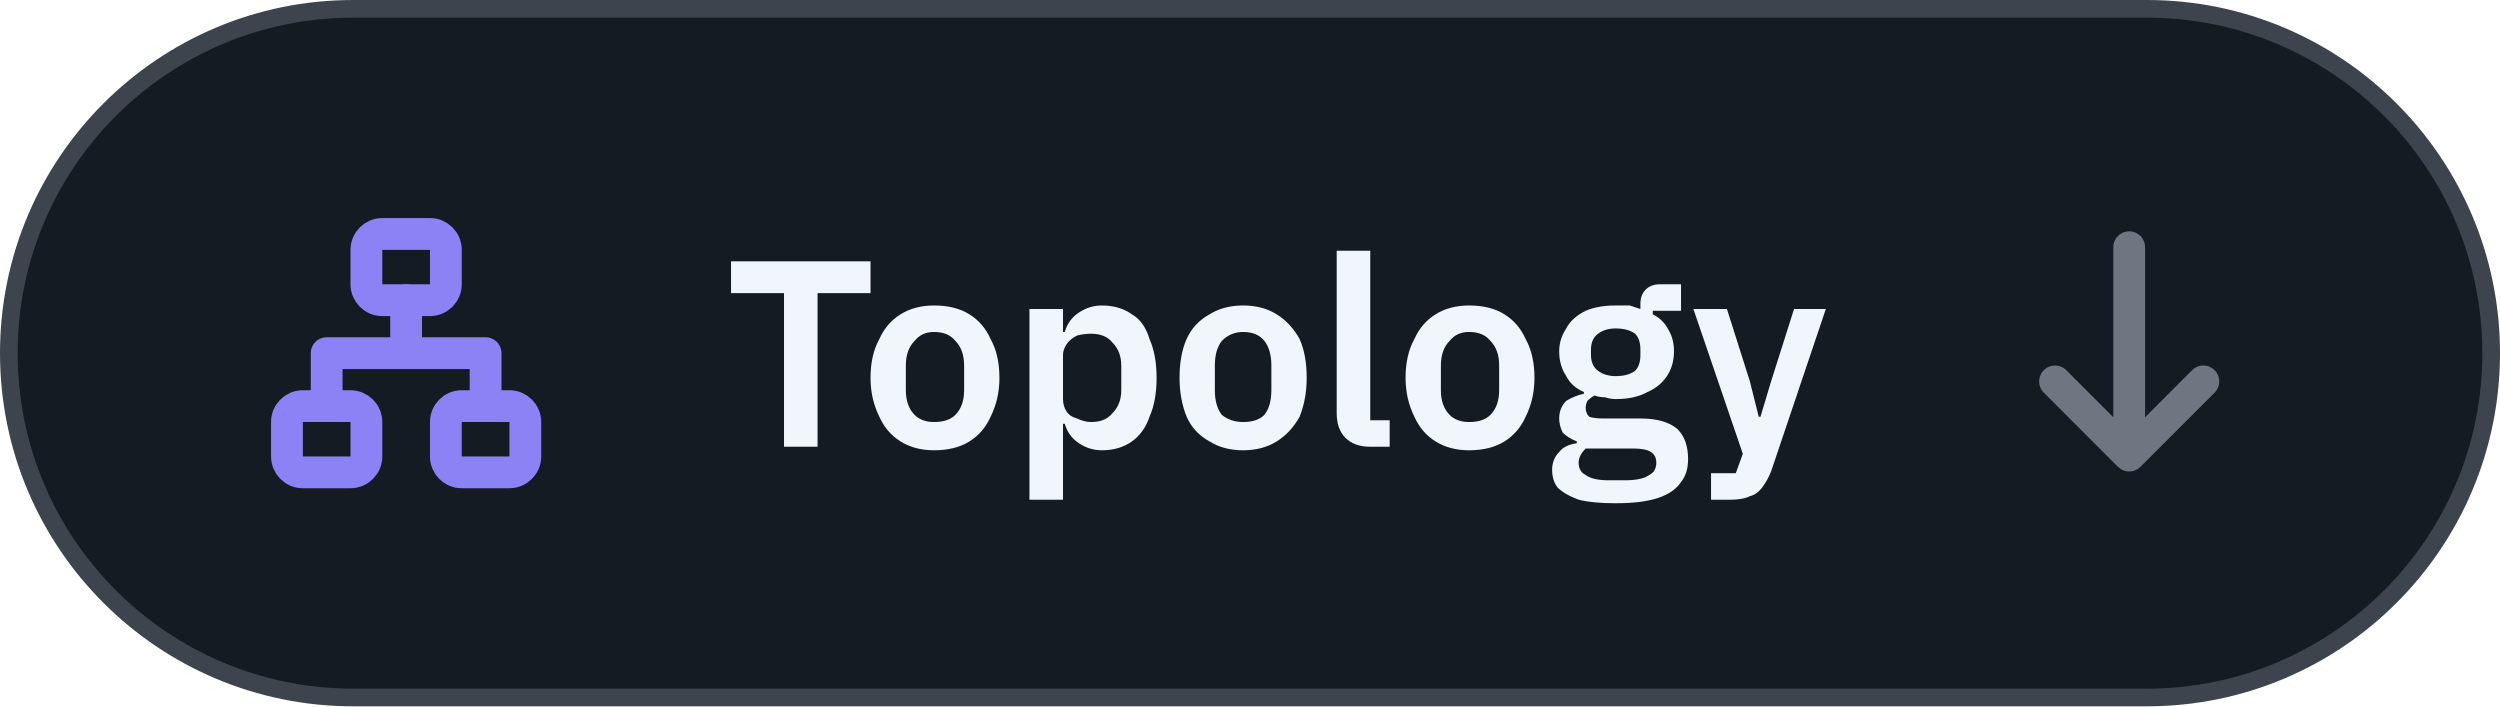
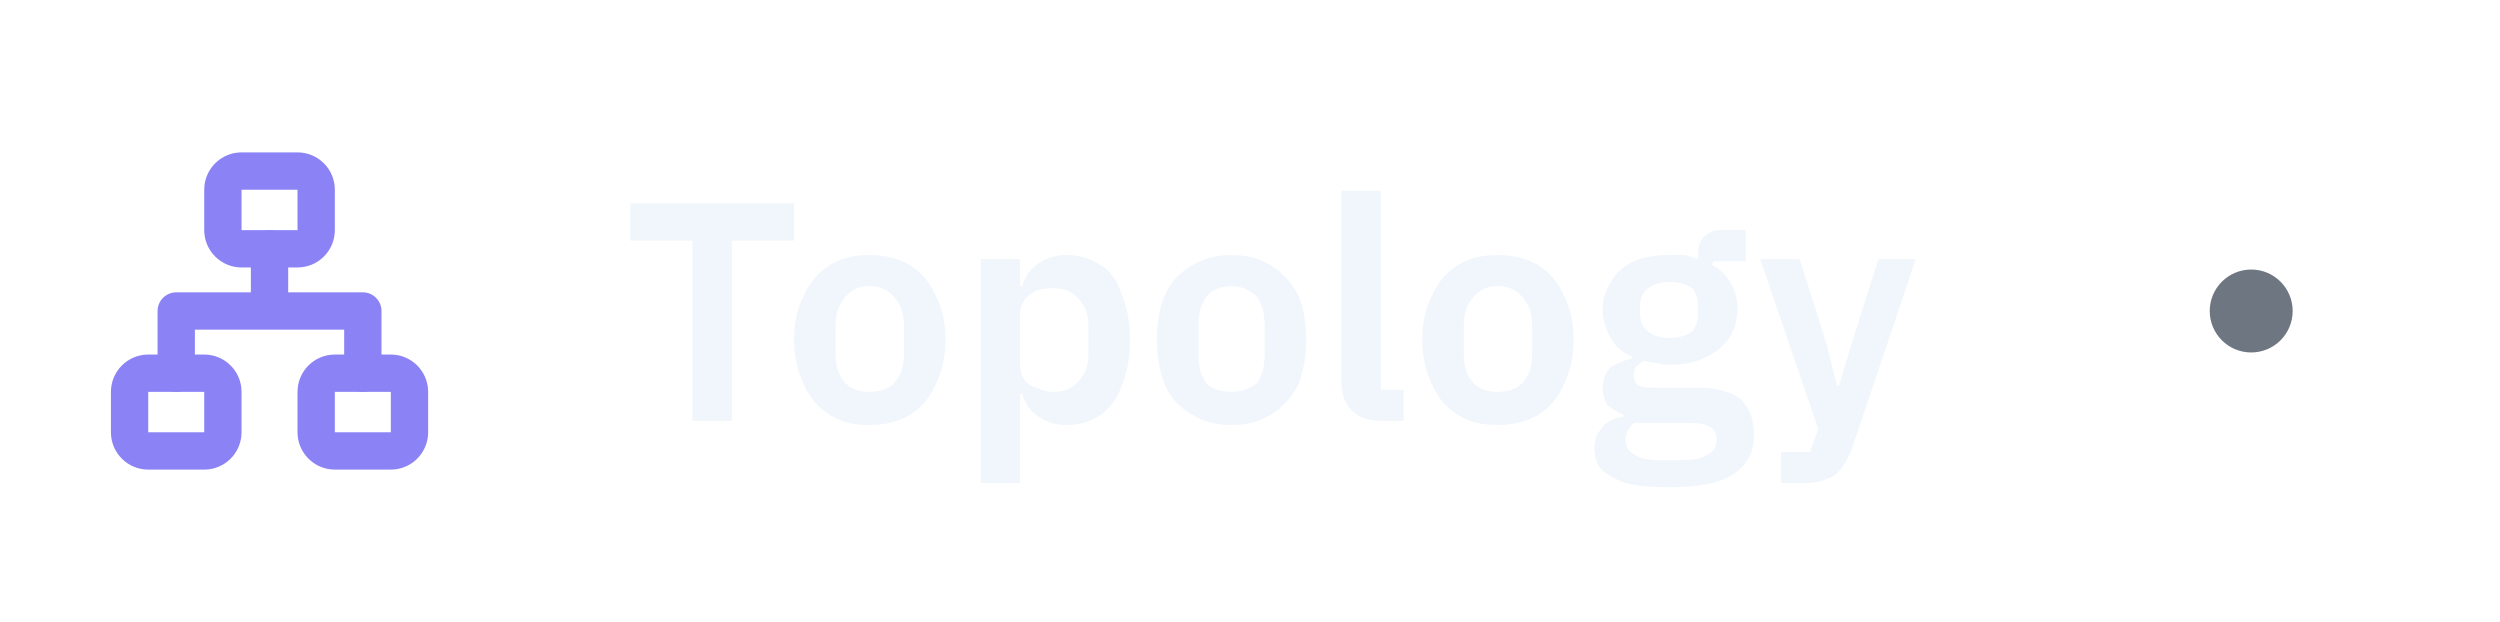
- <svg xmlns="http://www.w3.org/2000/svg" viewBox="0 0 141.58 40" width="141.58" height="40" role="img" aria-label="Topology">
-   <rect x="0.5" y="0.5" width="140.58" height="39" rx="19.5" fill="#151B23" stroke="#3D444D" stroke-width="1" />
-   <g transform="translate(14 11) scale(0.75)" fill="none" stroke="#8B83F5" stroke-width="2.4" stroke-linecap="round" stroke-linejoin="round">
+ <svg xmlns="http://www.w3.org/2000/svg" viewBox="0 0 120.58 30" width="120.58" height="30" role="img" aria-label="Topology">
+   <g transform="translate(4 6) scale(0.75)" fill="none" stroke="#8B83F5" stroke-width="2.4" stroke-linecap="round" stroke-linejoin="round">
    <rect x="9" y="3" width="6" height="5" rx="1.2" />
    <rect x="3" y="16" width="6" height="5" rx="1.2" />
    <rect x="15" y="16" width="6" height="5" rx="1.2" />
    <path d="M12 8v4M6 16v-4h12v4" />
  </g>
-   <path d="M49.3 16.6H46.3V25.3H44.4V16.6H41.4V14.8H49.3ZM52.9 25.5Q51.8 25.5 51 25Q50.2 24.5 49.8 23.6Q49.3 22.6 49.3 21.4Q49.3 20.1 49.8 19.2Q50.2 18.3 51 17.8Q51.8 17.3 52.9 17.3Q54.1 17.3 54.9 17.8Q55.7 18.3 56.1 19.2Q56.6 20.1 56.6 21.4Q56.6 22.6 56.1 23.6Q55.7 24.5 54.9 25Q54.1 25.5 52.9 25.5ZM52.9 23.9Q53.7 23.9 54.1 23.5Q54.6 23 54.6 22.1V20.7Q54.6 19.8 54.1 19.3Q53.7 18.8 52.9 18.8Q52.2 18.8 51.8 19.3Q51.3 19.8 51.3 20.7V22.1Q51.3 23 51.8 23.5Q52.2 23.9 52.9 23.9ZM58.3 28.3V17.5H60.2V18.8H60.3Q60.5 18.1 61.1 17.7Q61.7 17.3 62.4 17.3Q63.4 17.3 64.1 17.8Q64.8 18.2 65.1 19.2Q65.5 20.1 65.5 21.4Q65.5 22.7 65.1 23.6Q64.8 24.5 64.1 25Q63.4 25.5 62.4 25.5Q61.7 25.5 61.1 25.1Q60.5 24.7 60.3 24H60.2V28.3ZM61.8 23.9Q62.6 23.9 63 23.4Q63.5 22.9 63.5 22.1V20.7Q63.5 19.9 63 19.4Q62.6 18.9 61.8 18.9Q61.4 18.9 61 19Q60.6 19.2 60.4 19.5Q60.2 19.8 60.2 20.1V22.6Q60.2 23 60.4 23.3Q60.6 23.6 61 23.7Q61.4 23.9 61.8 23.9ZM70.4 25.5Q69.3 25.5 68.5 25Q67.6 24.5 67.2 23.6Q66.8 22.6 66.8 21.4Q66.8 20.1 67.2 19.2Q67.6 18.3 68.5 17.8Q69.3 17.3 70.4 17.3Q71.5 17.3 72.3 17.8Q73.1 18.3 73.6 19.2Q74 20.1 74 21.4Q74 22.6 73.6 23.6Q73.1 24.5 72.3 25Q71.5 25.5 70.4 25.5ZM70.4 23.9Q71.2 23.9 71.6 23.5Q72 23 72 22.1V20.7Q72 19.8 71.6 19.3Q71.2 18.8 70.4 18.8Q69.7 18.8 69.2 19.3Q68.8 19.8 68.8 20.7V22.1Q68.8 23 69.2 23.5Q69.7 23.9 70.4 23.9ZM78.7 25.3H77.6Q76.7 25.3 76.2 24.8Q75.7 24.3 75.7 23.4V14.2H77.6V23.8H78.7ZM83.2 25.5Q82.1 25.5 81.3 25Q80.5 24.5 80.1 23.6Q79.6 22.6 79.6 21.4Q79.6 20.1 80.1 19.2Q80.5 18.3 81.3 17.8Q82.1 17.3 83.2 17.3Q84.4 17.3 85.2 17.8Q86 18.3 86.4 19.2Q86.9 20.1 86.9 21.4Q86.9 22.6 86.4 23.6Q86 24.5 85.2 25Q84.4 25.5 83.2 25.5ZM83.2 23.9Q84 23.9 84.4 23.5Q84.9 23 84.9 22.1V20.7Q84.9 19.8 84.4 19.3Q84 18.8 83.2 18.8Q82.5 18.8 82.1 19.3Q81.6 19.8 81.6 20.7V22.1Q81.6 23 82.1 23.5Q82.5 23.9 83.2 23.9ZM95.6 26Q95.6 26.8 95.2 27.3Q94.8 27.9 93.9 28.2Q93 28.5 91.5 28.5Q90.2 28.5 89.4 28.3Q88.6 28 88.2 27.6Q87.9 27.2 87.9 26.6Q87.9 26 88.3 25.6Q88.6 25.2 89.3 25.1V25Q88.8 24.8 88.5 24.5Q88.3 24.1 88.3 23.7Q88.3 23.1 88.7 22.7Q89.2 22.4 89.7 22.3V22.2Q89 21.9 88.7 21.3Q88.3 20.7 88.3 19.9Q88.3 19.2 88.7 18.6Q89 18 89.8 17.6Q90.5 17.3 91.5 17.3Q91.9 17.3 92.3 17.3Q92.6 17.4 92.9 17.5V17.2Q92.9 16.7 93.2 16.4Q93.5 16.1 94 16.1H95.2V17.6H93.6V17.8Q94.2 18.1 94.5 18.7Q94.8 19.2 94.8 19.9Q94.8 20.7 94.4 21.3Q94 21.9 93.3 22.2Q92.6 22.6 91.5 22.6Q91.2 22.6 90.9 22.5Q90.6 22.5 90.3 22.4Q90.1 22.5 89.9 22.7Q89.8 22.9 89.8 23.1Q89.8 23.4 90 23.6Q90.3 23.7 90.8 23.7H92.9Q94.3 23.7 95 24.3Q95.6 24.9 95.6 26ZM93.8 26.2Q93.8 25.8 93.5 25.6Q93.2 25.4 92.5 25.4H89.8Q89.6 25.6 89.5 25.8Q89.4 26 89.4 26.2Q89.4 26.7 89.8 26.9Q90.2 27.2 91.1 27.2H92Q93 27.2 93.4 26.9Q93.8 26.7 93.8 26.2ZM91.5 21.3Q92.2 21.3 92.6 21Q92.9 20.7 92.9 20.1V19.8Q92.9 19.2 92.6 18.9Q92.2 18.6 91.5 18.6Q90.9 18.6 90.5 18.9Q90.1 19.2 90.1 19.8V20.1Q90.1 20.7 90.5 21Q90.9 21.3 91.5 21.3ZM100.3 21.6 101.6 17.5H103.4L100.3 26.7Q100.1 27.2 99.8 27.6Q99.5 28 99.1 28.1Q98.7 28.3 98 28.3H96.9V26.8H98.3L98.7 25.7L95.9 17.5H97.8L99.1 21.6L99.6 23.6H99.7Z" fill="#F0F6FC" />
-   <path d="M120.58 14v11.5M116.38 21.6l4.2 4.2 4.2-4.2" fill="none" stroke="#6E7681" stroke-width="1.8" stroke-linecap="round" stroke-linejoin="round" />
+   <path d="M38.3 11.6H35.3V20.3H33.4V11.6H30.4V9.8H38.3ZM41.9 20.5Q40.8 20.5 40 20Q39.2 19.5 38.8 18.6Q38.3 17.6 38.3 16.4Q38.3 15.1 38.8 14.2Q39.2 13.3 40 12.8Q40.8 12.3 41.9 12.3Q43.1 12.3 43.9 12.8Q44.7 13.3 45.1 14.2Q45.6 15.1 45.6 16.4Q45.6 17.6 45.1 18.6Q44.7 19.5 43.9 20Q43.1 20.5 41.9 20.5ZM41.9 18.9Q42.7 18.9 43.1 18.5Q43.6 18 43.6 17.1V15.7Q43.6 14.8 43.1 14.3Q42.7 13.8 41.9 13.8Q41.2 13.8 40.8 14.3Q40.3 14.8 40.3 15.7V17.1Q40.3 18 40.8 18.5Q41.2 18.9 41.9 18.9ZM47.3 23.3V12.5H49.2V13.8H49.3Q49.5 13.1 50.1 12.7Q50.7 12.3 51.4 12.3Q52.4 12.3 53.1 12.8Q53.8 13.2 54.1 14.2Q54.5 15.1 54.5 16.4Q54.5 17.7 54.1 18.6Q53.8 19.5 53.1 20Q52.4 20.5 51.4 20.5Q50.7 20.5 50.1 20.1Q49.5 19.7 49.3 19H49.2V23.3ZM50.8 18.9Q51.6 18.9 52 18.4Q52.5 17.9 52.5 17.1V15.7Q52.5 14.9 52 14.4Q51.6 13.9 50.8 13.9Q50.4 13.9 50 14Q49.6 14.2 49.4 14.5Q49.2 14.8 49.2 15.1V17.6Q49.2 18 49.4 18.3Q49.6 18.6 50 18.7Q50.4 18.9 50.8 18.9ZM59.4 20.5Q58.3 20.5 57.5 20Q56.6 19.5 56.2 18.6Q55.8 17.6 55.8 16.4Q55.8 15.1 56.2 14.2Q56.6 13.3 57.5 12.8Q58.3 12.3 59.4 12.3Q60.5 12.3 61.3 12.8Q62.1 13.3 62.6 14.2Q63 15.1 63 16.4Q63 17.6 62.6 18.6Q62.1 19.5 61.3 20Q60.5 20.5 59.4 20.5ZM59.4 18.9Q60.1 18.9 60.6 18.5Q61 18 61 17.1V15.7Q61 14.8 60.6 14.3Q60.1 13.8 59.4 13.8Q58.6 13.8 58.2 14.3Q57.8 14.8 57.8 15.7V17.1Q57.8 18 58.2 18.5Q58.6 18.9 59.4 18.9ZM67.7 20.3H66.6Q65.7 20.3 65.2 19.8Q64.7 19.3 64.7 18.4V9.2H66.6V18.8H67.7ZM72.2 20.5Q71.1 20.5 70.3 20Q69.5 19.5 69.1 18.6Q68.6 17.6 68.6 16.4Q68.6 15.1 69.1 14.2Q69.5 13.3 70.3 12.8Q71.1 12.3 72.2 12.3Q73.4 12.3 74.2 12.8Q75 13.3 75.4 14.2Q75.9 15.1 75.9 16.4Q75.9 17.6 75.4 18.6Q75 19.5 74.2 20Q73.4 20.5 72.2 20.5ZM72.2 18.9Q73 18.9 73.4 18.5Q73.9 18 73.9 17.1V15.7Q73.9 14.8 73.4 14.3Q73 13.8 72.2 13.8Q71.5 13.8 71.1 14.3Q70.6 14.8 70.6 15.7V17.1Q70.6 18 71.1 18.5Q71.5 18.9 72.2 18.9ZM84.6 21Q84.6 21.8 84.2 22.3Q83.8 22.9 82.9 23.2Q82 23.5 80.5 23.5Q79.2 23.5 78.4 23.3Q77.6 23 77.2 22.6Q76.9 22.2 76.9 21.6Q76.9 21 77.3 20.6Q77.6 20.2 78.3 20.1V20Q77.8 19.8 77.5 19.5Q77.3 19.1 77.3 18.7Q77.3 18.1 77.7 17.7Q78.2 17.4 78.7 17.3V17.2Q78 16.9 77.7 16.3Q77.3 15.7 77.3 14.9Q77.3 14.2 77.7 13.6Q78 13 78.8 12.6Q79.5 12.3 80.5 12.3Q80.9 12.3 81.3 12.3Q81.6 12.4 81.9 12.5V12.2Q81.9 11.7 82.2 11.4Q82.5 11.1 83 11.1H84.2V12.6H82.6V12.8Q83.2 13.1 83.5 13.7Q83.8 14.2 83.8 14.9Q83.8 15.7 83.4 16.3Q83 16.9 82.3 17.2Q81.6 17.6 80.5 17.6Q80.2 17.6 79.9 17.5Q79.6 17.5 79.3 17.4Q79.1 17.5 78.9 17.7Q78.8 17.9 78.8 18.1Q78.8 18.4 79 18.6Q79.3 18.7 79.8 18.7H81.9Q83.3 18.7 84 19.3Q84.6 19.9 84.6 21ZM82.8 21.2Q82.8 20.8 82.5 20.6Q82.2 20.4 81.5 20.4H78.8Q78.6 20.6 78.5 20.8Q78.4 21 78.4 21.2Q78.4 21.7 78.8 21.9Q79.2 22.2 80.1 22.2H81Q82 22.2 82.4 21.9Q82.8 21.7 82.8 21.2ZM80.5 16.3Q81.2 16.3 81.6 16Q81.9 15.7 81.9 15.1V14.8Q81.9 14.2 81.6 13.9Q81.2 13.6 80.5 13.6Q79.9 13.6 79.5 13.9Q79.1 14.2 79.1 14.8V15.1Q79.1 15.7 79.5 16Q79.9 16.3 80.5 16.3ZM89.3 16.6 90.6 12.5H92.4L89.3 21.7Q89.1 22.2 88.8 22.6Q88.5 23 88.1 23.1Q87.7 23.3 87 23.3H85.9V21.8H87.3L87.7 20.7L84.9 12.5H86.8L88.1 16.6L88.6 18.6H88.7Z" fill="#F0F6FC" />
+   <circle cx="108.58" cy="15" r="2" fill="#6E7681" />
</svg>
